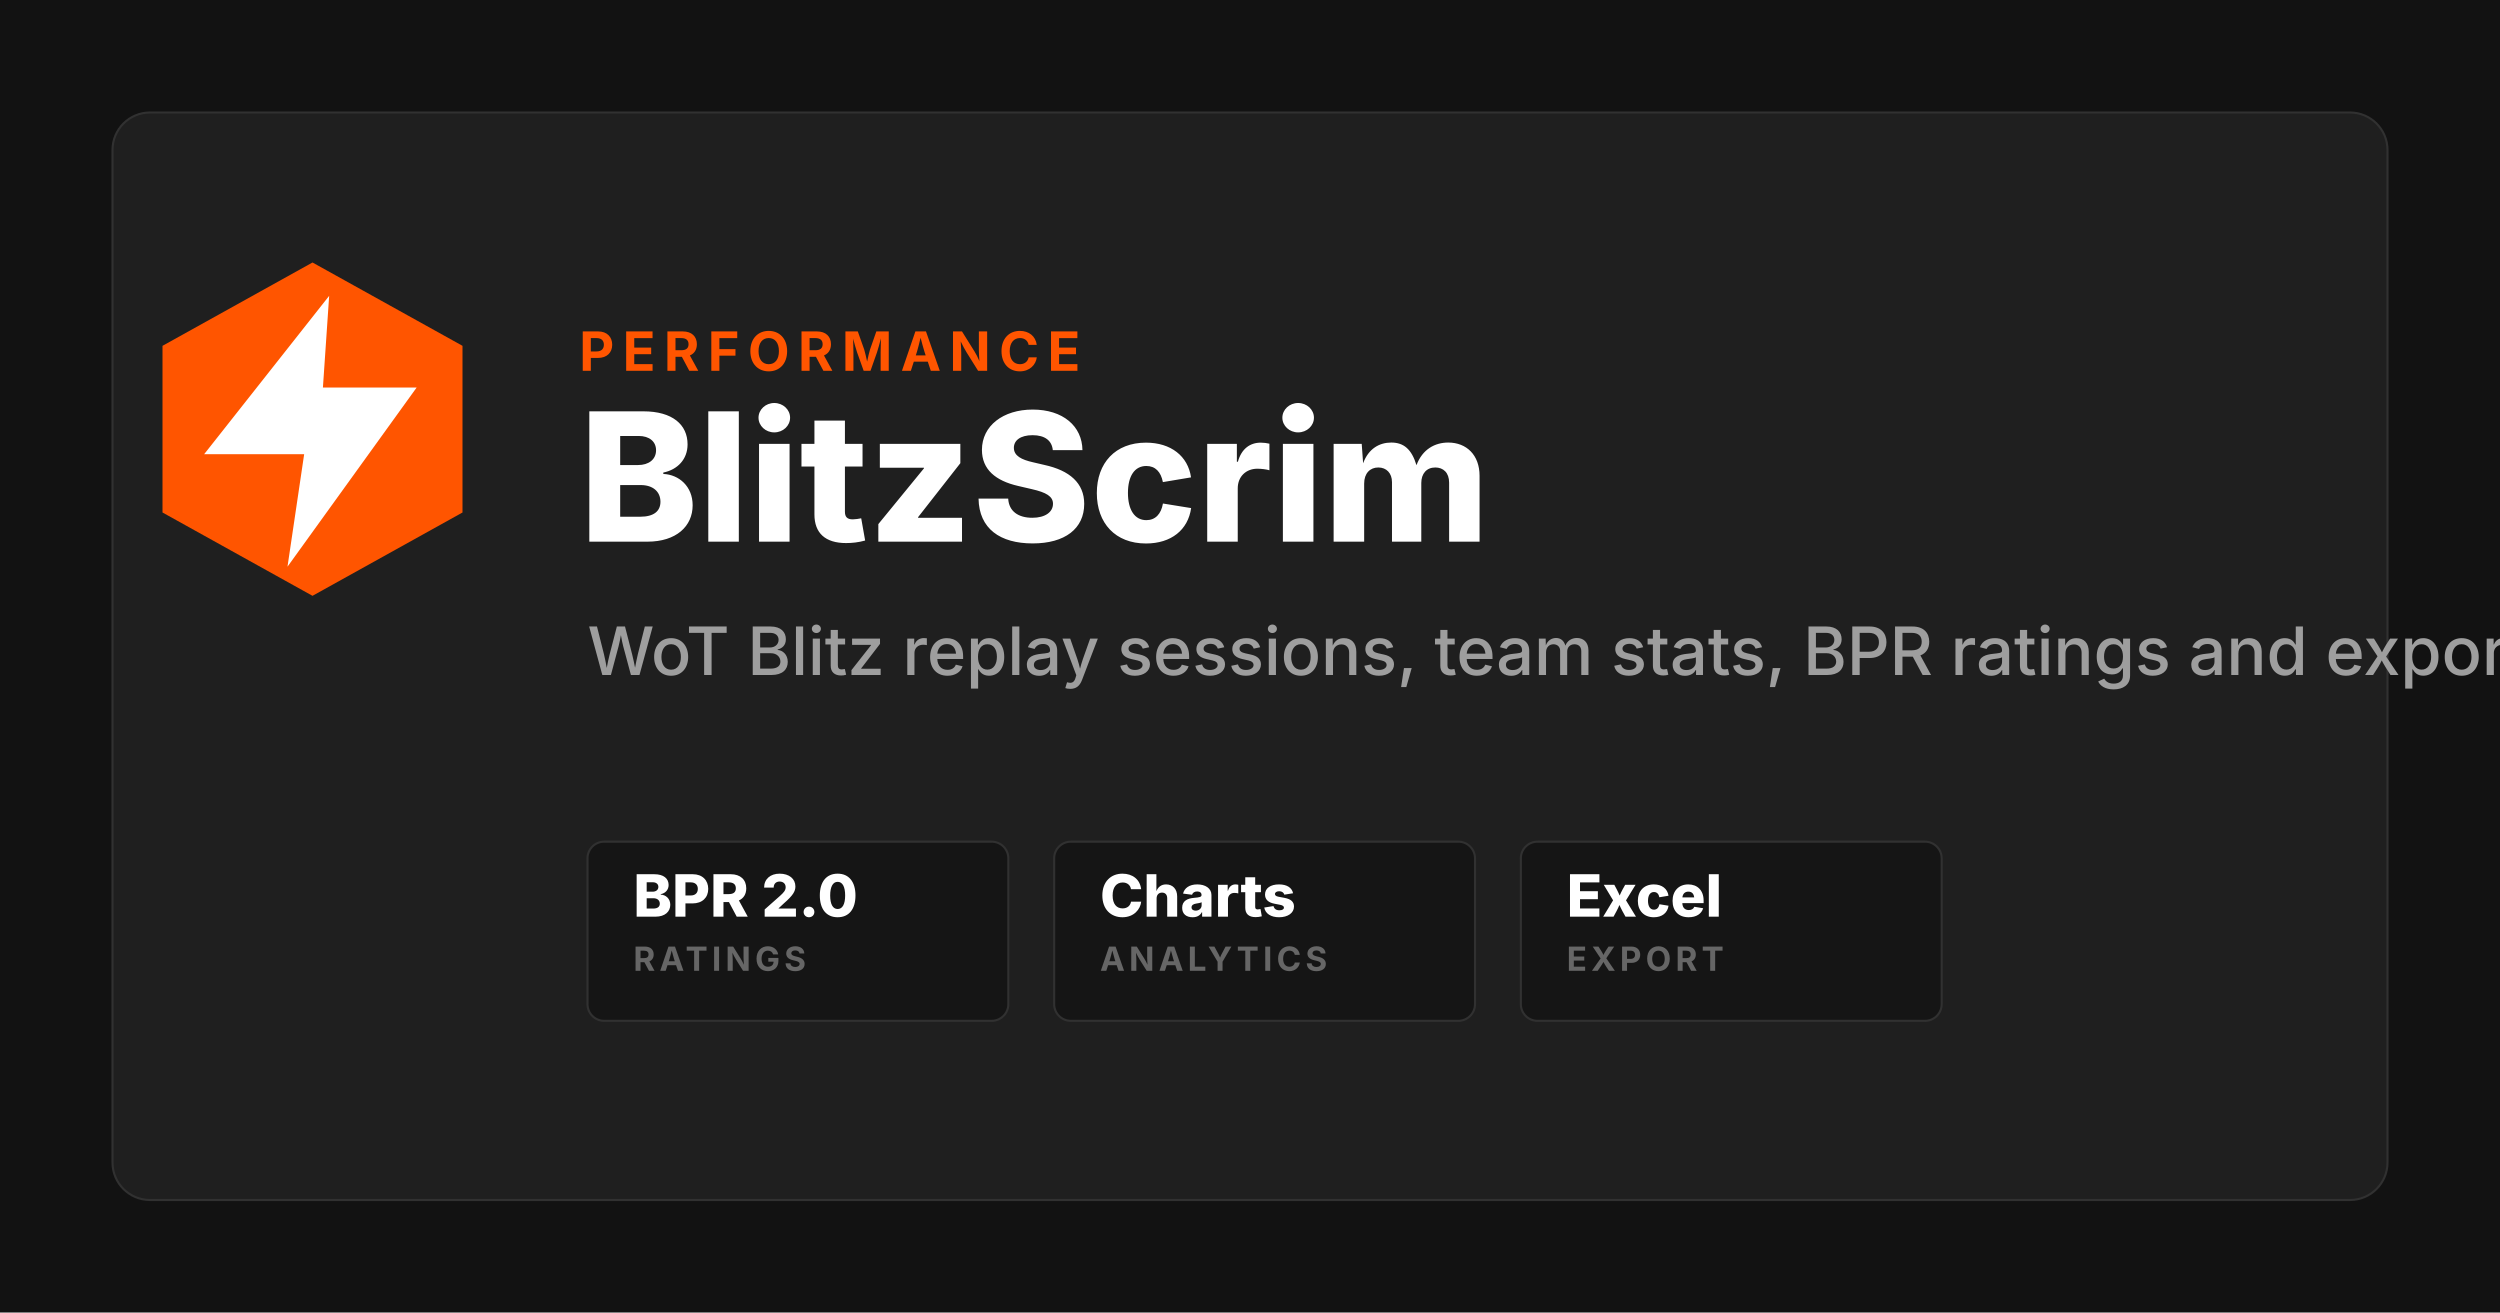
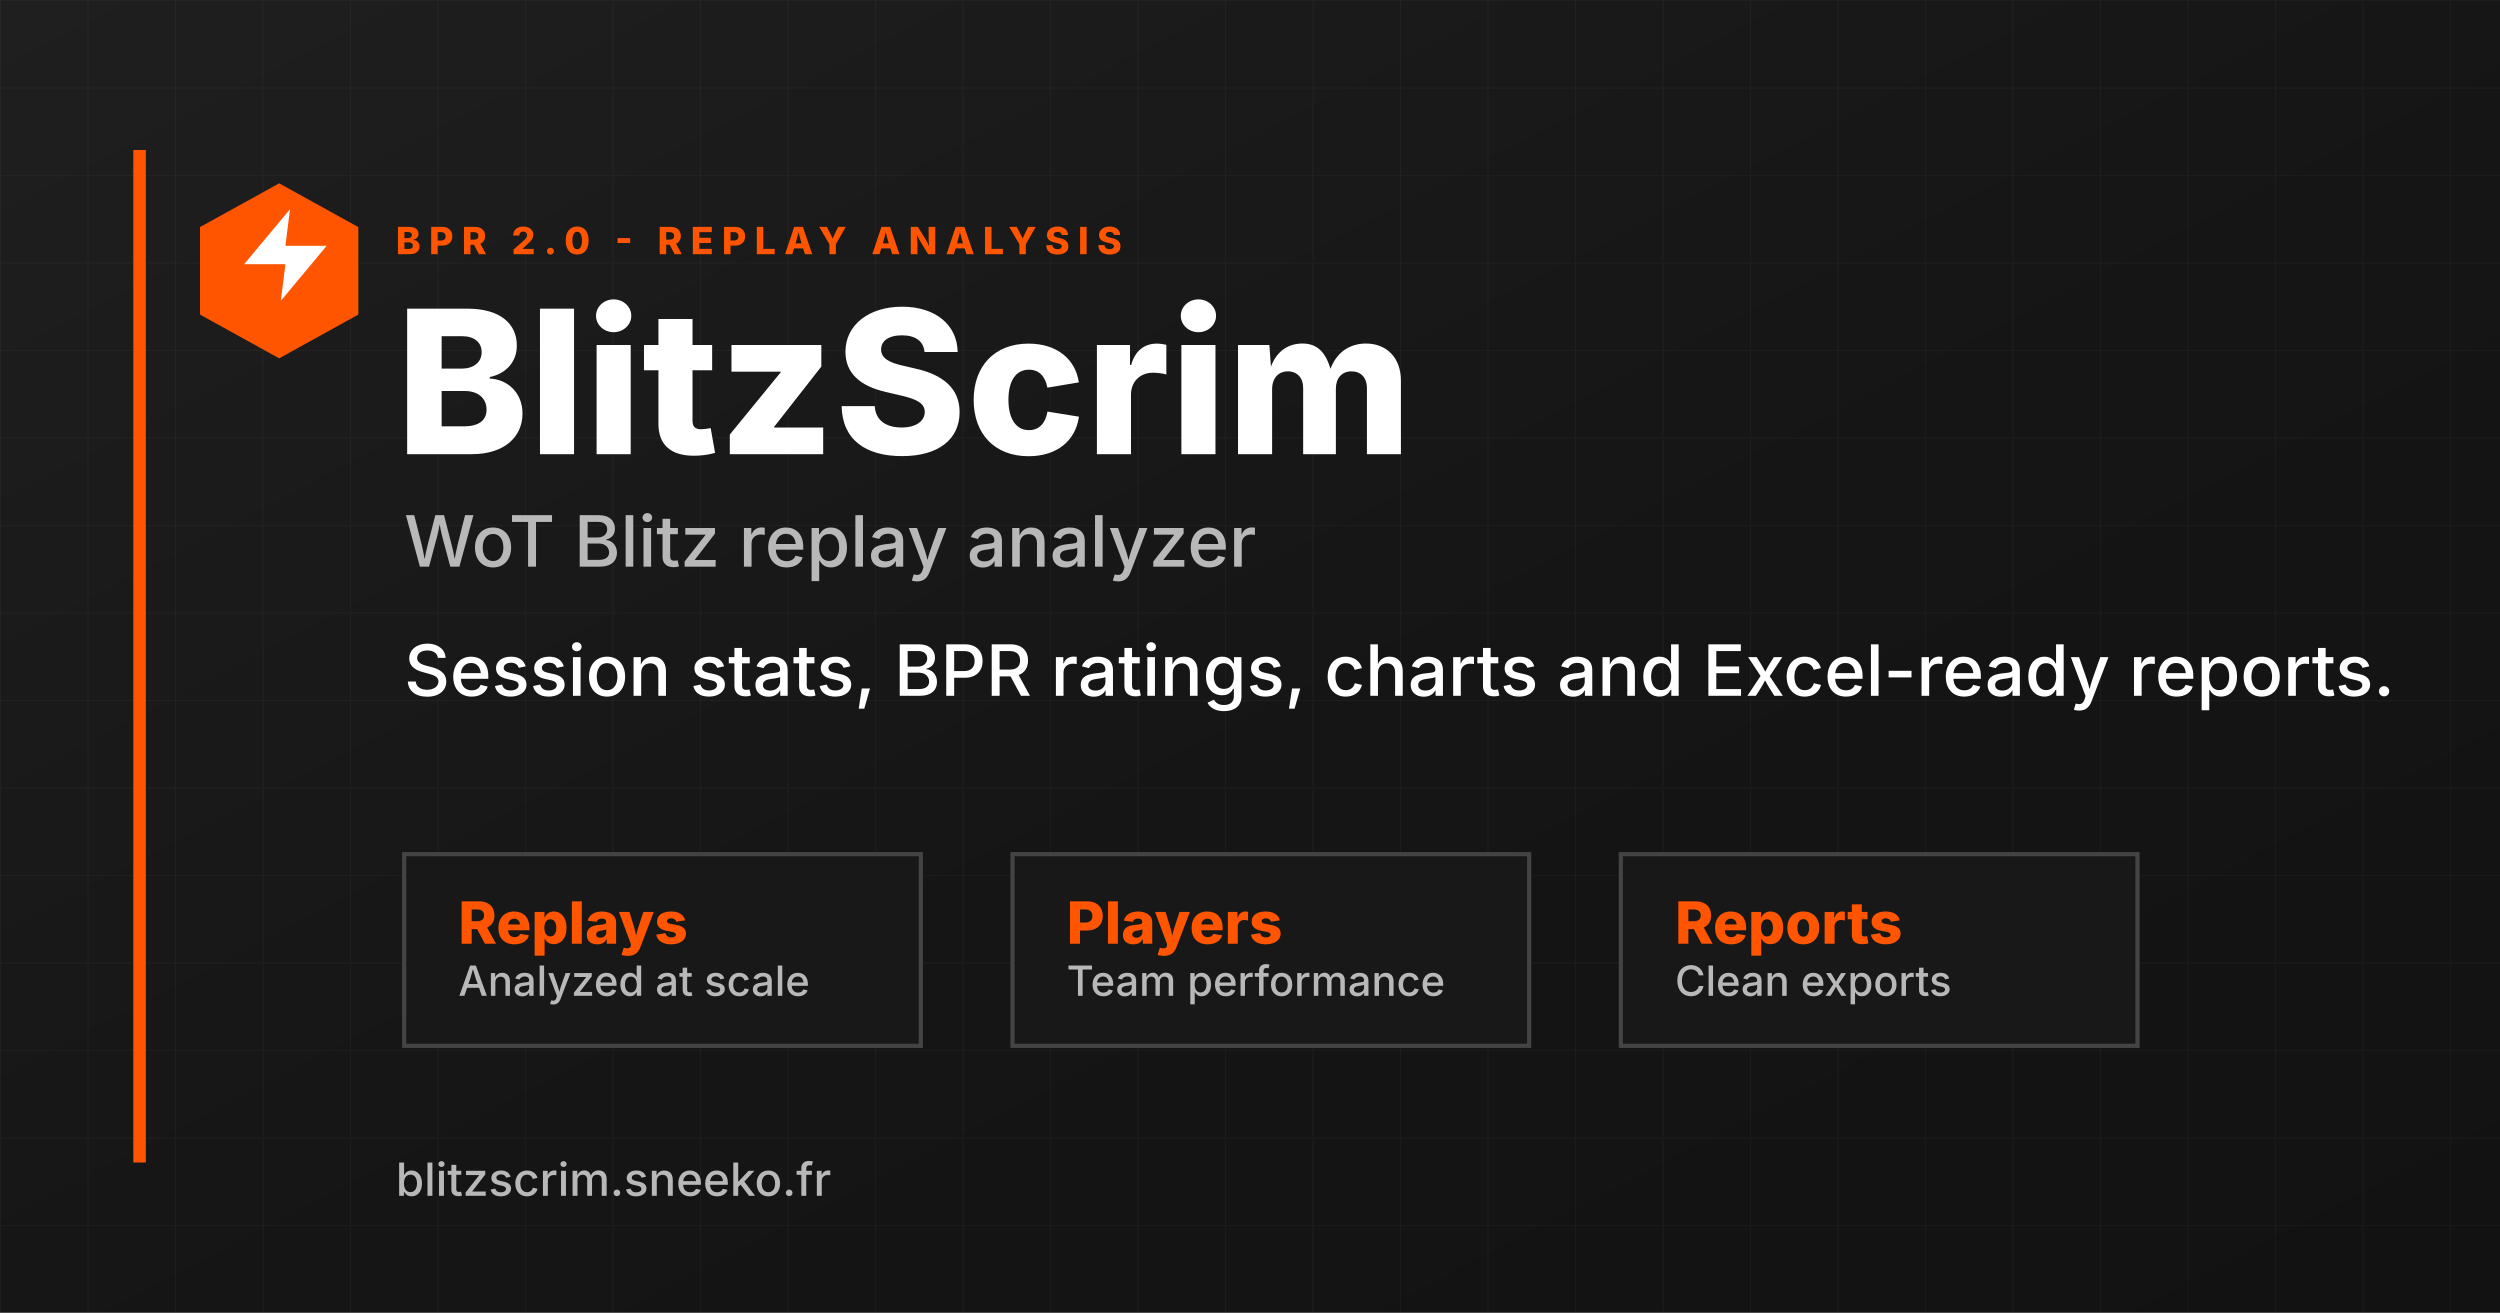
<svg xmlns="http://www.w3.org/2000/svg" width="1200" height="630" viewBox="0 0 1200 630">
+   <defs>
+     <linearGradient id="bg" x1="0" y1="0" x2="1" y2="1">
+       <stop offset="0" stop-color="#1f1f1f" />
+       <stop offset=".55" stop-color="#151515" />
+       <stop offset="1" stop-color="#121212" />
+     </linearGradient>
+     <pattern id="grid" width="42" height="42" patternUnits="userSpaceOnUse">
+       <path d="M42 0H0v42" fill="none" stroke="#ffffff" stroke-opacity=".035" stroke-width="1" />
+     </pattern>
+   </defs>
  <rect width="1200" height="630" fill="#121212" />
-   <rect x="54" y="54" width="1092" height="522" rx="18" fill="#1f1f1f" stroke="#313131" />
-   <path fill="#ff5500" d="M150 126 222 166v80l-72 40-72-40v-80z" />
-   <path fill="#fff" d="M158 142 98 218h48l-8 54 62-86h-45z" />
-   <text x="278" y="178" fill="#ff5500" font-family="Inter, Arial, sans-serif" font-size="26" font-weight="700" letter-spacing="4">PERFORMANCE</text>
-   <text x="278" y="260" fill="#ffffff" font-family="Inter, Arial, sans-serif" font-size="86" font-weight="800">BlitzScrim</text>
-   <text x="282" y="324" fill="#9e9e9e" font-family="Inter, Arial, sans-serif" font-size="32" font-weight="500">WoT Blitz replay sessions, team stats, BPR ratings and exports.</text>
-   <g transform="translate(282 404)">
-     <rect width="202" height="86" rx="8" fill="#151515" stroke="#313131" />
-     <text x="22" y="36" fill="#ffffff" font-family="Inter, Arial, sans-serif" font-size="28" font-weight="800">BPR 2.0</text>
-     <text x="22" y="62" fill="#666" font-family="Inter, Arial, sans-serif" font-size="16" font-weight="700" letter-spacing="2">RATINGS</text>
+   <rect width="1200" height="630" fill="url(#bg)" />
+   <rect width="1200" height="630" fill="url(#grid)" />
+   <rect x="64" y="72" width="6" height="486" fill="#ff5500" />
+   <g transform="translate(92 88)">
+     <polygon fill="#ff5500" points="42,0 80,21 80,63 42,84 4,63 4,21" />
+     <polygon fill="#ffffff" points="47.2,12.4 25.2,38.8 45,38.8 42.8,56.4 64.8,30 45,30" />
  </g>
-   <g transform="translate(506 404)">
-     <rect width="202" height="86" rx="8" fill="#151515" stroke="#313131" />
-     <text x="22" y="36" fill="#ffffff" font-family="Inter, Arial, sans-serif" font-size="28" font-weight="800">Charts</text>
-     <text x="22" y="62" fill="#666" font-family="Inter, Arial, sans-serif" font-size="16" font-weight="700" letter-spacing="2">ANALYTICS</text>
+   <text x="190" y="122" fill="#ff5500" font-family="Inter, Arial, sans-serif" font-size="18" font-weight="800" letter-spacing="4">BPR 2.0 - REPLAY ANALYSIS</text>
+   <text x="190" y="218" fill="#ffffff" font-family="Inter, Arial, sans-serif" font-size="96" font-weight="800">BlitzScrim</text>
+   <text x="194" y="272" fill="#b8b8b8" font-family="Inter, Arial, sans-serif" font-size="34" font-weight="500">WoT Blitz replay analyzer</text>
+   <text x="194" y="334" fill="#ffffff" font-family="Inter, Arial, sans-serif" font-size="34" font-weight="500">Session stats, BPR ratings, charts and Excel-ready reports.</text>
+   <g transform="translate(194 410)">
+     <rect width="248" height="92" rx="0" fill="#181818" stroke="#444444" stroke-width="2" />
+     <text x="26" y="43" fill="#ff5500" font-family="Inter, Arial, sans-serif" font-size="28" font-weight="800">Replays</text>
+     <text x="26" y="68" fill="#b8b8b8" font-family="Inter, Arial, sans-serif" font-size="20" font-weight="500">Analyzed at scale</text>
  </g>
-   <g transform="translate(730 404)">
-     <rect width="202" height="86" rx="8" fill="#151515" stroke="#313131" />
-     <text x="22" y="36" fill="#ffffff" font-family="Inter, Arial, sans-serif" font-size="28" font-weight="800">Excel</text>
-     <text x="22" y="62" fill="#666" font-family="Inter, Arial, sans-serif" font-size="16" font-weight="700" letter-spacing="2">EXPORT</text>
+   <g transform="translate(486 410)">
+     <rect width="248" height="92" rx="0" fill="#181818" stroke="#444444" stroke-width="2" />
+     <text x="26" y="43" fill="#ff5500" font-family="Inter, Arial, sans-serif" font-size="28" font-weight="800">Players</text>
+     <text x="26" y="68" fill="#b8b8b8" font-family="Inter, Arial, sans-serif" font-size="20" font-weight="500">Team performance</text>
  </g>
+   <g transform="translate(778 410)">
+     <rect width="248" height="92" rx="0" fill="#181818" stroke="#444444" stroke-width="2" />
+     <text x="26" y="43" fill="#ff5500" font-family="Inter, Arial, sans-serif" font-size="28" font-weight="800">Reports</text>
+     <text x="26" y="68" fill="#b8b8b8" font-family="Inter, Arial, sans-serif" font-size="20" font-weight="500">Clean exports</text>
+   </g>
+   <text x="190" y="574" fill="#b8b8b8" font-family="Inter, Arial, sans-serif" font-size="22" font-weight="500">blitzscrim.sneeko.fr</text>
</svg>
